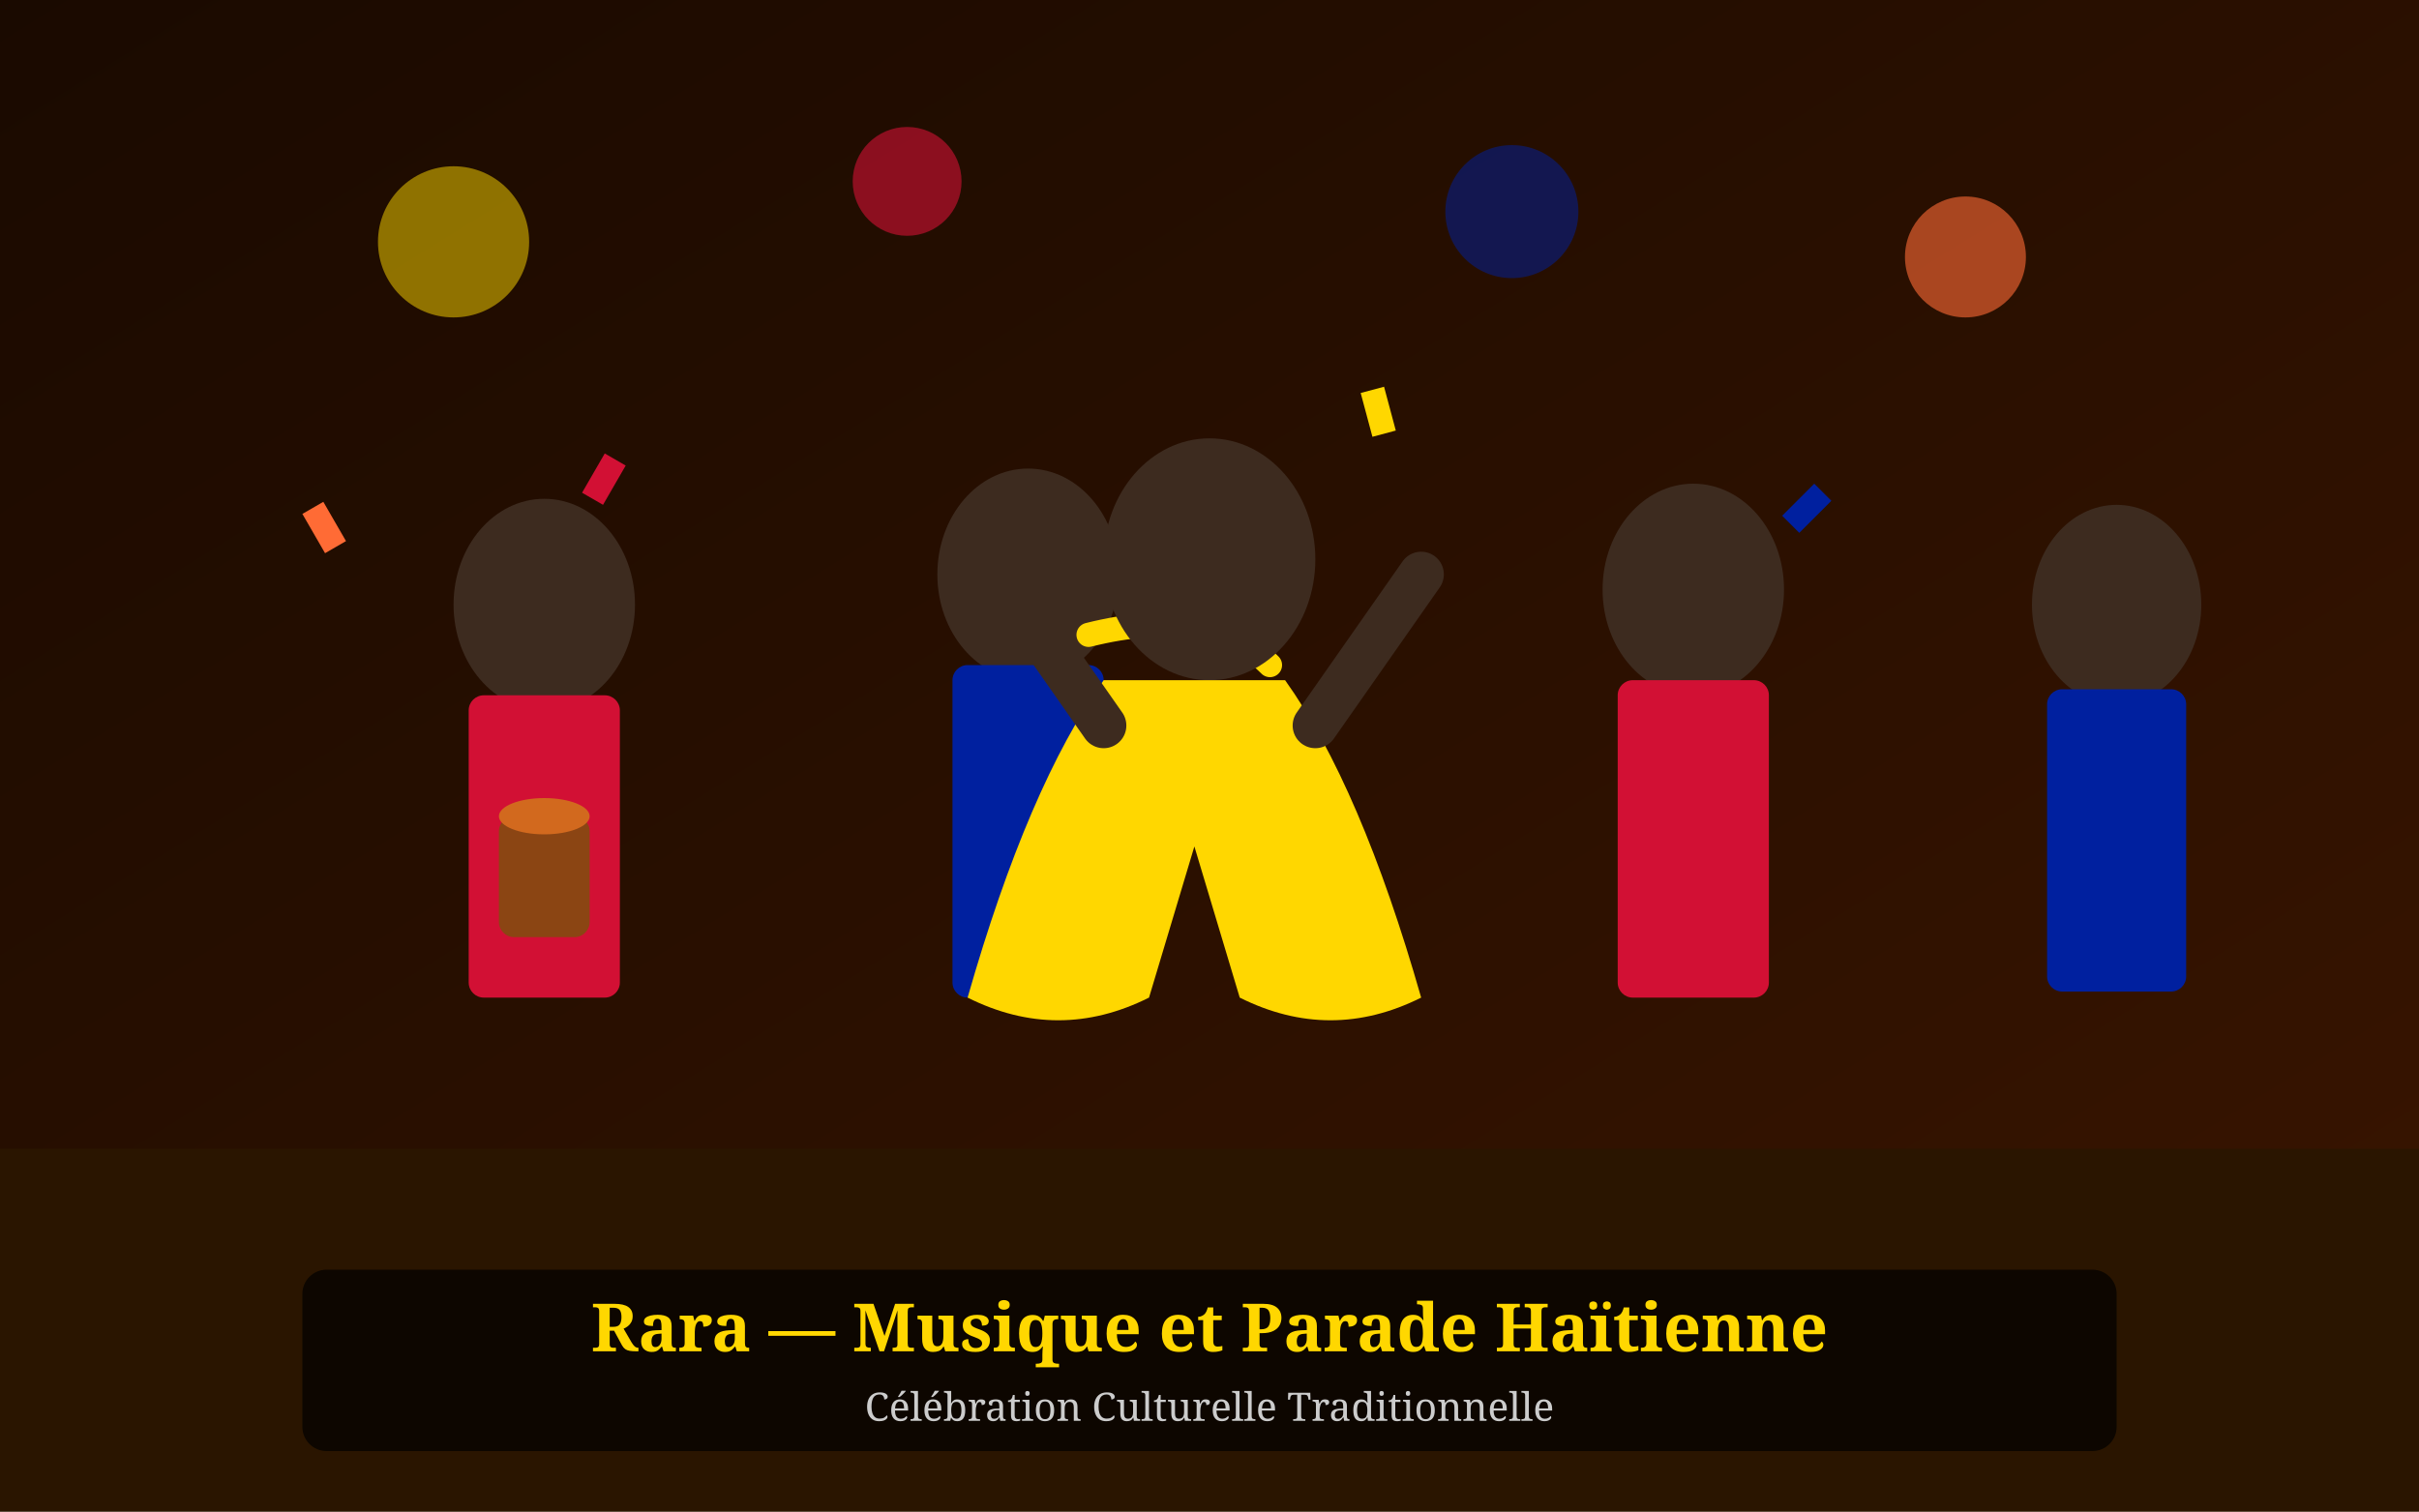
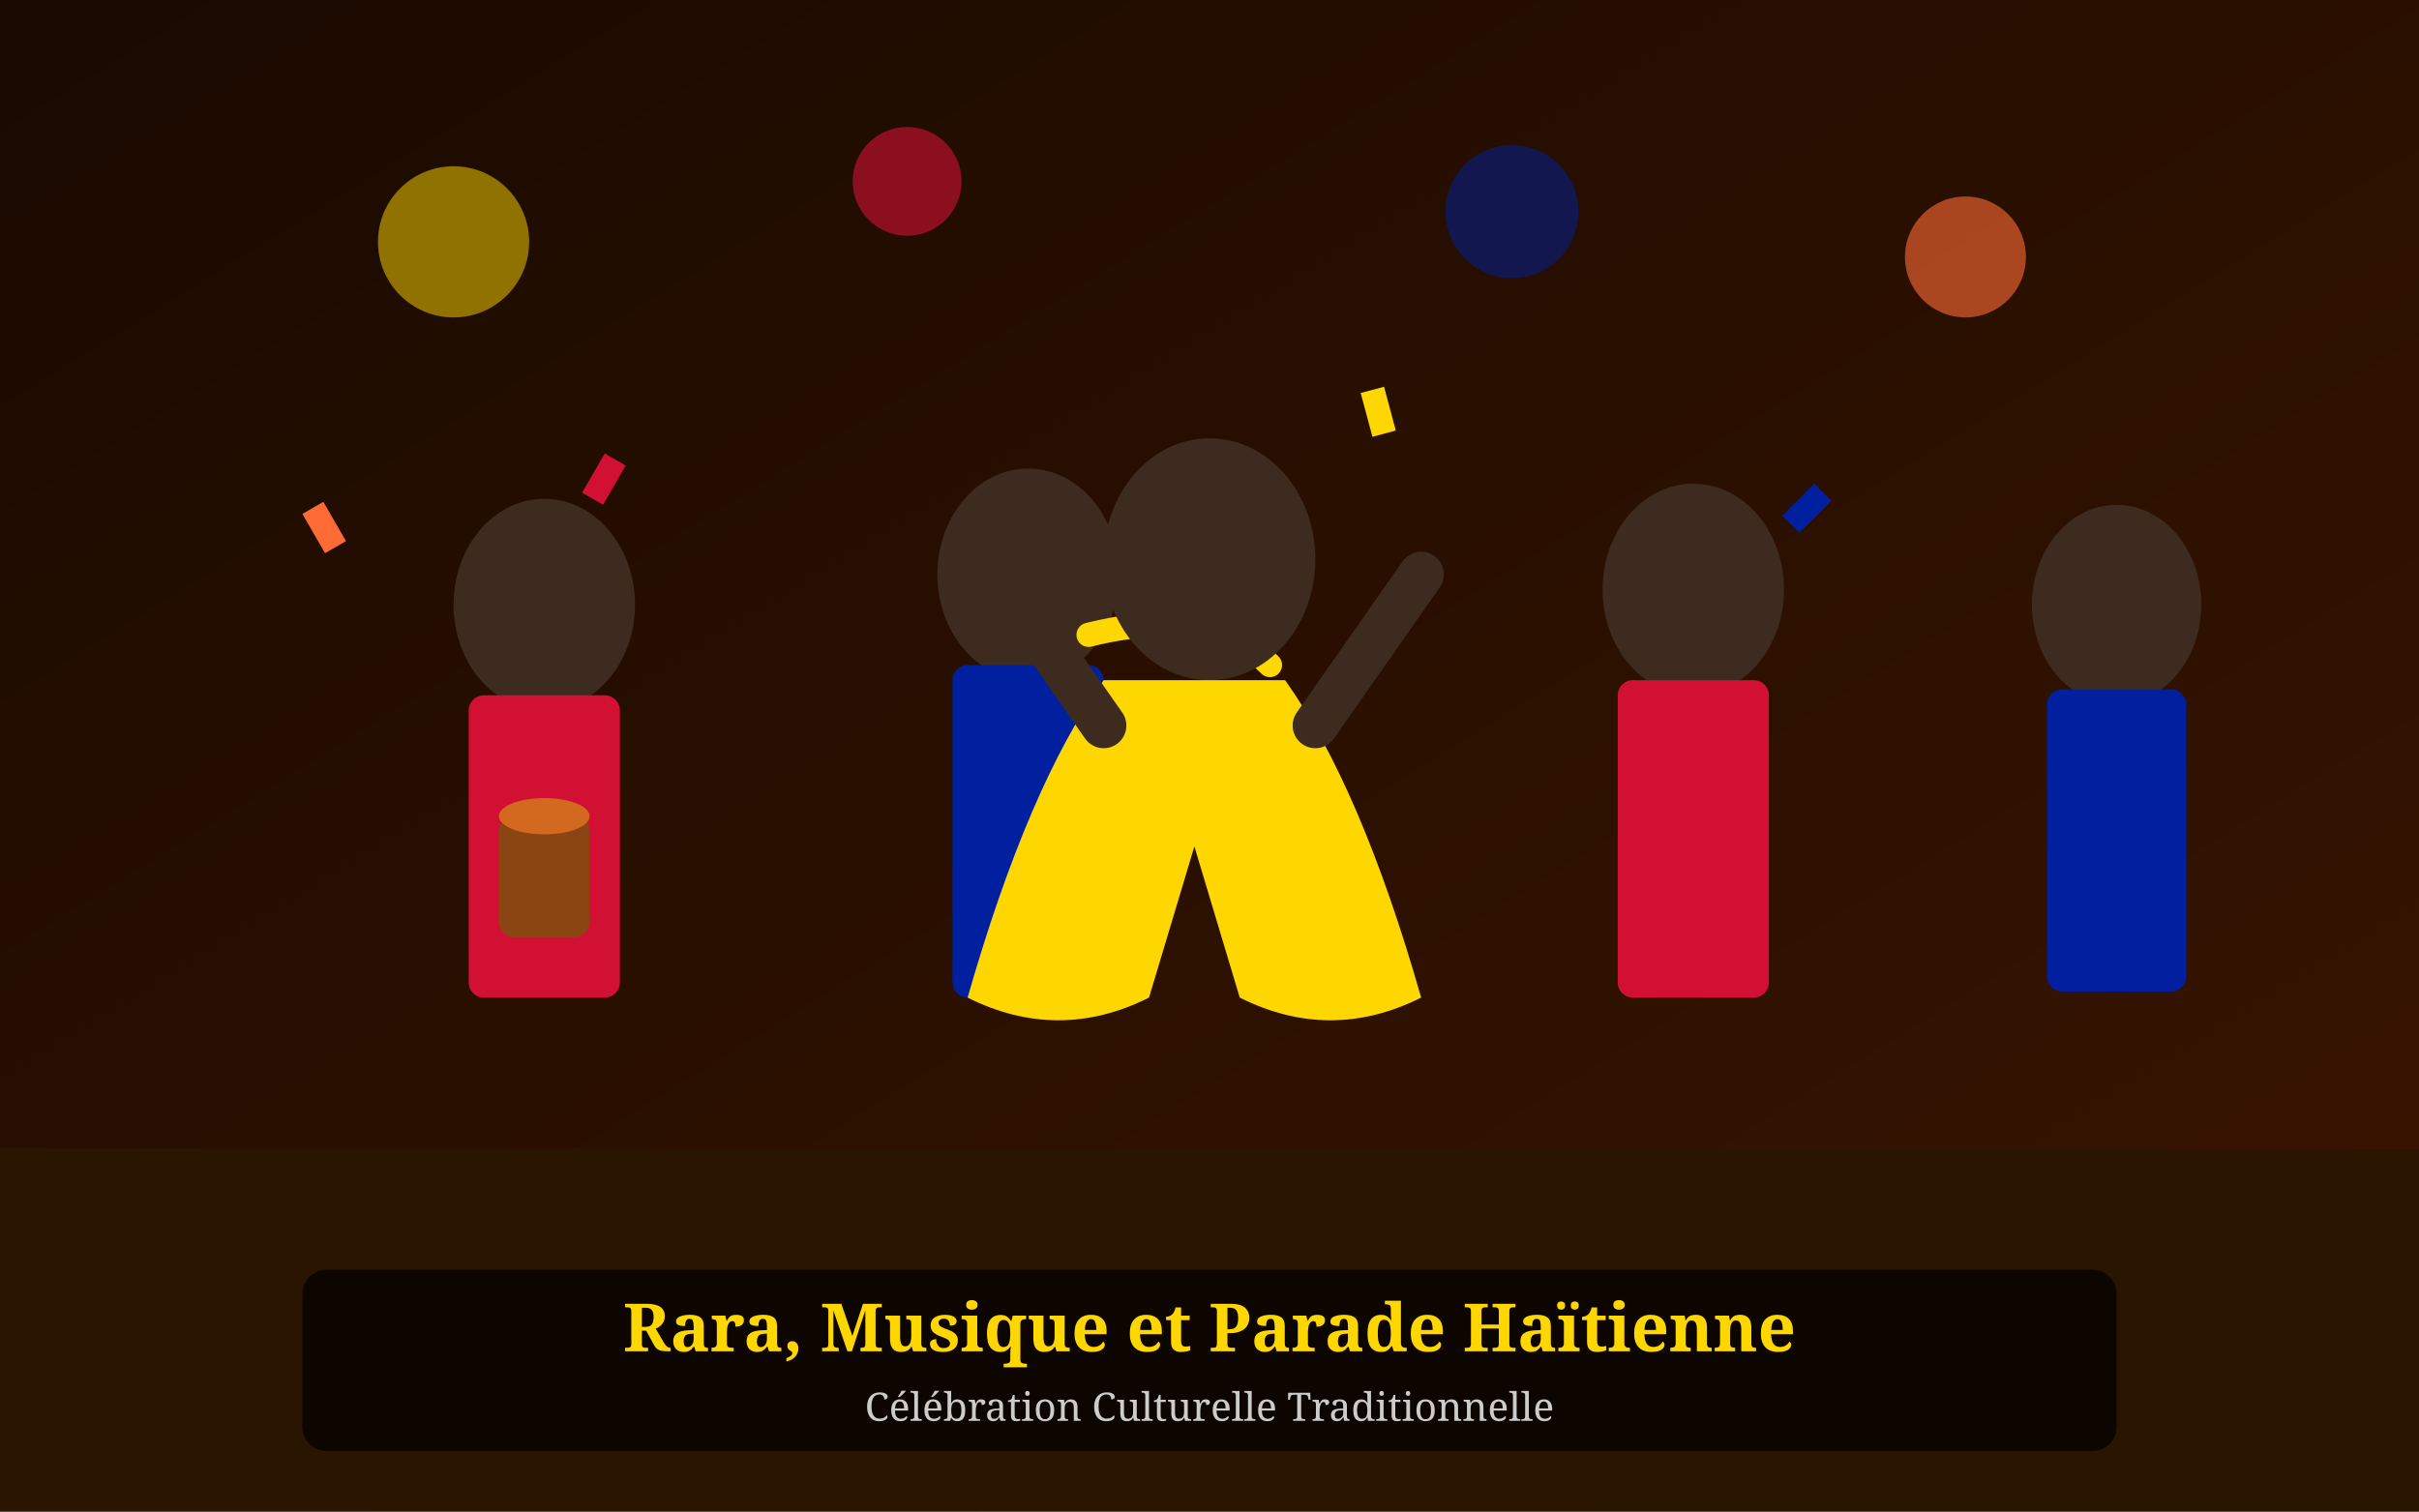
<svg xmlns="http://www.w3.org/2000/svg" viewBox="0 0 800 500" width="800" height="500">
  <defs>
    <linearGradient id="bg" x1="0%" y1="0%" x2="100%" y2="100%">
      <stop offset="0%" style="stop-color:#1a0a00" />
      <stop offset="100%" style="stop-color:#3a1500" />
    </linearGradient>
  </defs>
  <rect width="800" height="500" fill="url(#bg)" />
  <circle cx="150" cy="80" r="25" fill="#FFD700" opacity="0.5" />
  <circle cx="300" cy="60" r="18" fill="#D21034" opacity="0.6" />
  <circle cx="500" cy="70" r="22" fill="#00209F" opacity="0.5" />
  <circle cx="650" cy="85" r="20" fill="#FF6B35" opacity="0.6" />
  <ellipse cx="180" cy="200" rx="30" ry="35" fill="#3d2b1f" />
  <rect x="155" y="230" width="50" height="100" rx="5" fill="#D21034" />
  <rect x="165" y="270" width="30" height="40" rx="5" fill="#8B4513" />
  <ellipse cx="180" cy="270" rx="15" ry="6" fill="#D2691E" />
  <ellipse cx="340" cy="190" rx="30" ry="35" fill="#3d2b1f" />
  <rect x="315" y="220" width="50" height="110" rx="5" fill="#00209F" />
  <path d="M360,210 Q400,200 420,220" stroke="#FFD700" stroke-width="8" fill="none" stroke-linecap="round" />
  <ellipse cx="400" cy="185" rx="35" ry="40" fill="#3d2b1f" />
  <path d="M365,225 Q340,260 320,330 Q350,345 380,330 L395,280 L410,330 Q440,345 470,330 Q450,260 425,225 Z" fill="#FFD700" />
  <line x1="365" y1="240" x2="330" y2="190" stroke="#3d2b1f" stroke-width="15" stroke-linecap="round" />
  <line x1="435" y1="240" x2="470" y2="190" stroke="#3d2b1f" stroke-width="15" stroke-linecap="round" />
  <ellipse cx="560" cy="195" rx="30" ry="35" fill="#3d2b1f" />
  <rect x="535" y="225" width="50" height="105" rx="5" fill="#D21034" />
  <ellipse cx="700" cy="200" rx="28" ry="33" fill="#3d2b1f" />
  <rect x="677" y="228" width="46" height="100" rx="5" fill="#00209F" />
  <rect x="0" y="380" width="800" height="120" fill="#2a1500" />
  <rect x="200" y="150" width="8" height="15" fill="#D21034" transform="rotate(30,200,150)" />
  <rect x="450" y="130" width="8" height="15" fill="#FFD700" transform="rotate(-15,450,130)" />
  <rect x="600" y="160" width="8" height="15" fill="#00209F" transform="rotate(45,600,160)" />
  <rect x="100" y="170" width="8" height="15" fill="#FF6B35" transform="rotate(-30,100,170)" />
  <rect x="100" y="420" width="600" height="60" rx="8" fill="rgba(0,0,0,0.7)" />
-   <text x="400" y="447" font-family="Georgia, serif" font-size="22" fill="#FFD700" text-anchor="middle" font-weight="bold">Rara — Musique et Parade Haïtienne</text>
+   <text x="400" y="447" font-family="Georgia, serif" font-size="22" fill="#FFD700" text-anchor="middle" font-weight="bold">Rara, Musique et Parade Haïtienne</text>
  <text x="400" y="470" font-family="Georgia, serif" font-size="13" fill="#cccccc" text-anchor="middle">Célébration Culturelle Traditionnelle</text>
</svg>
